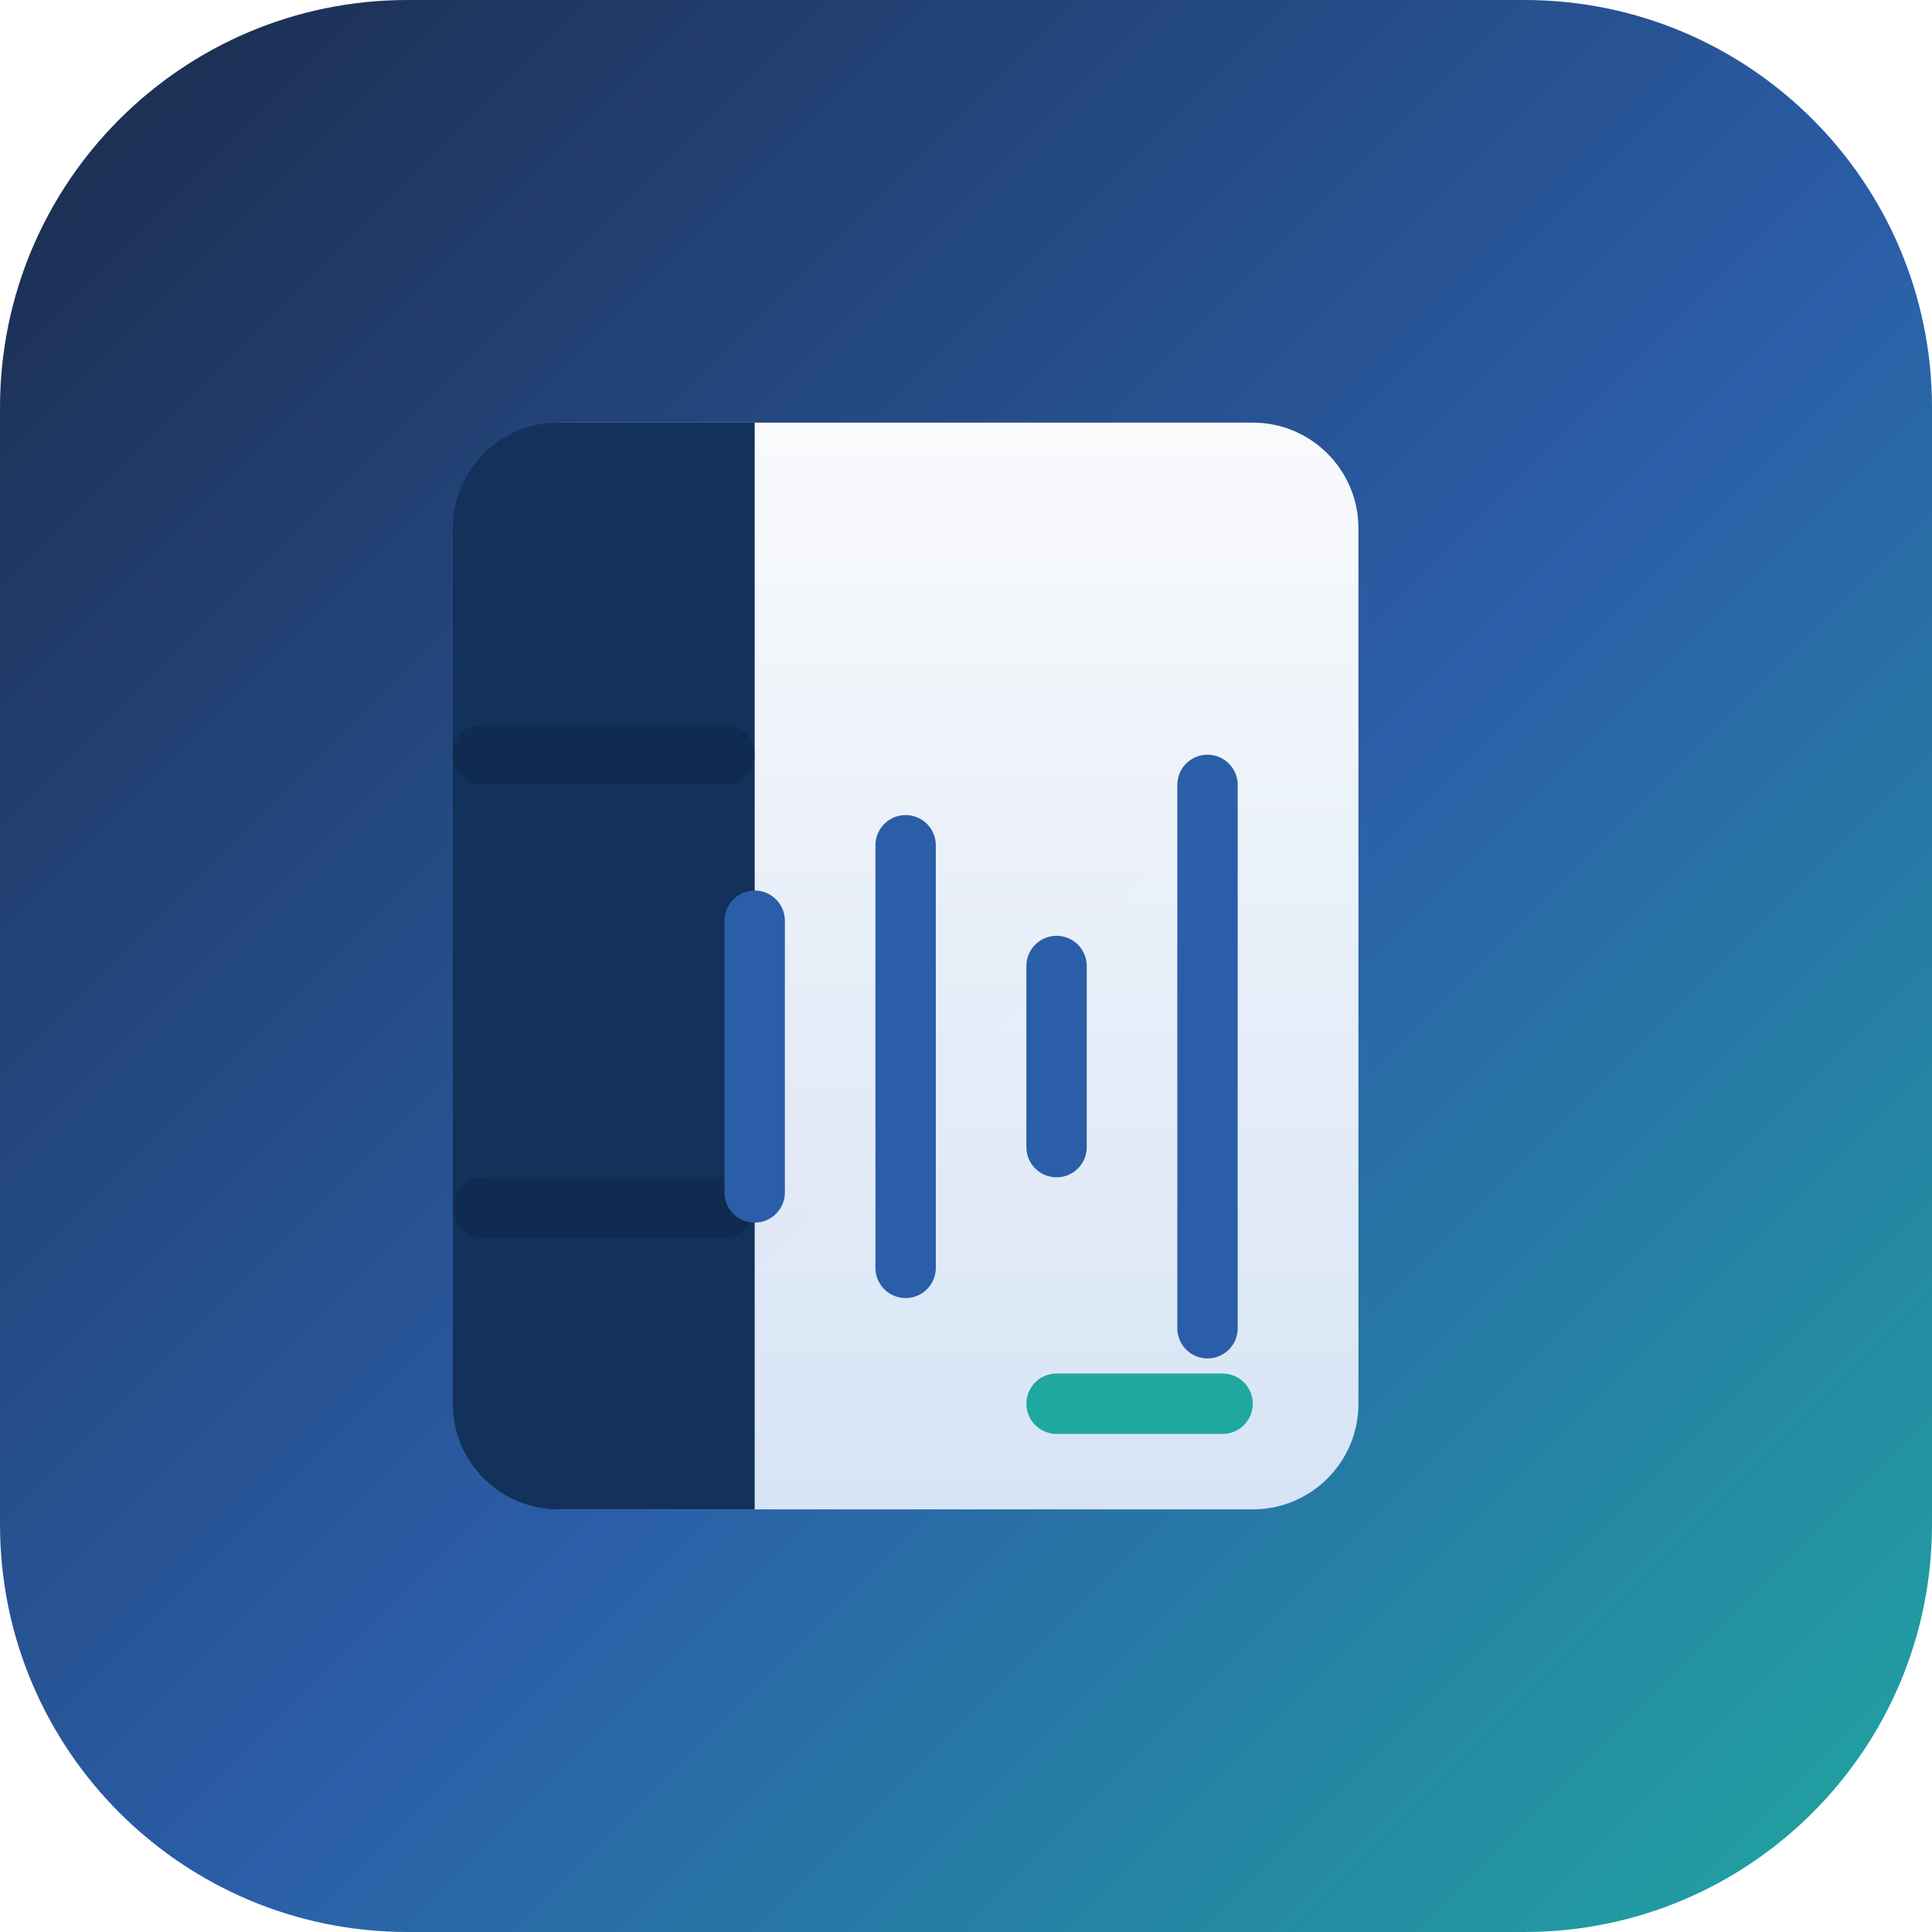
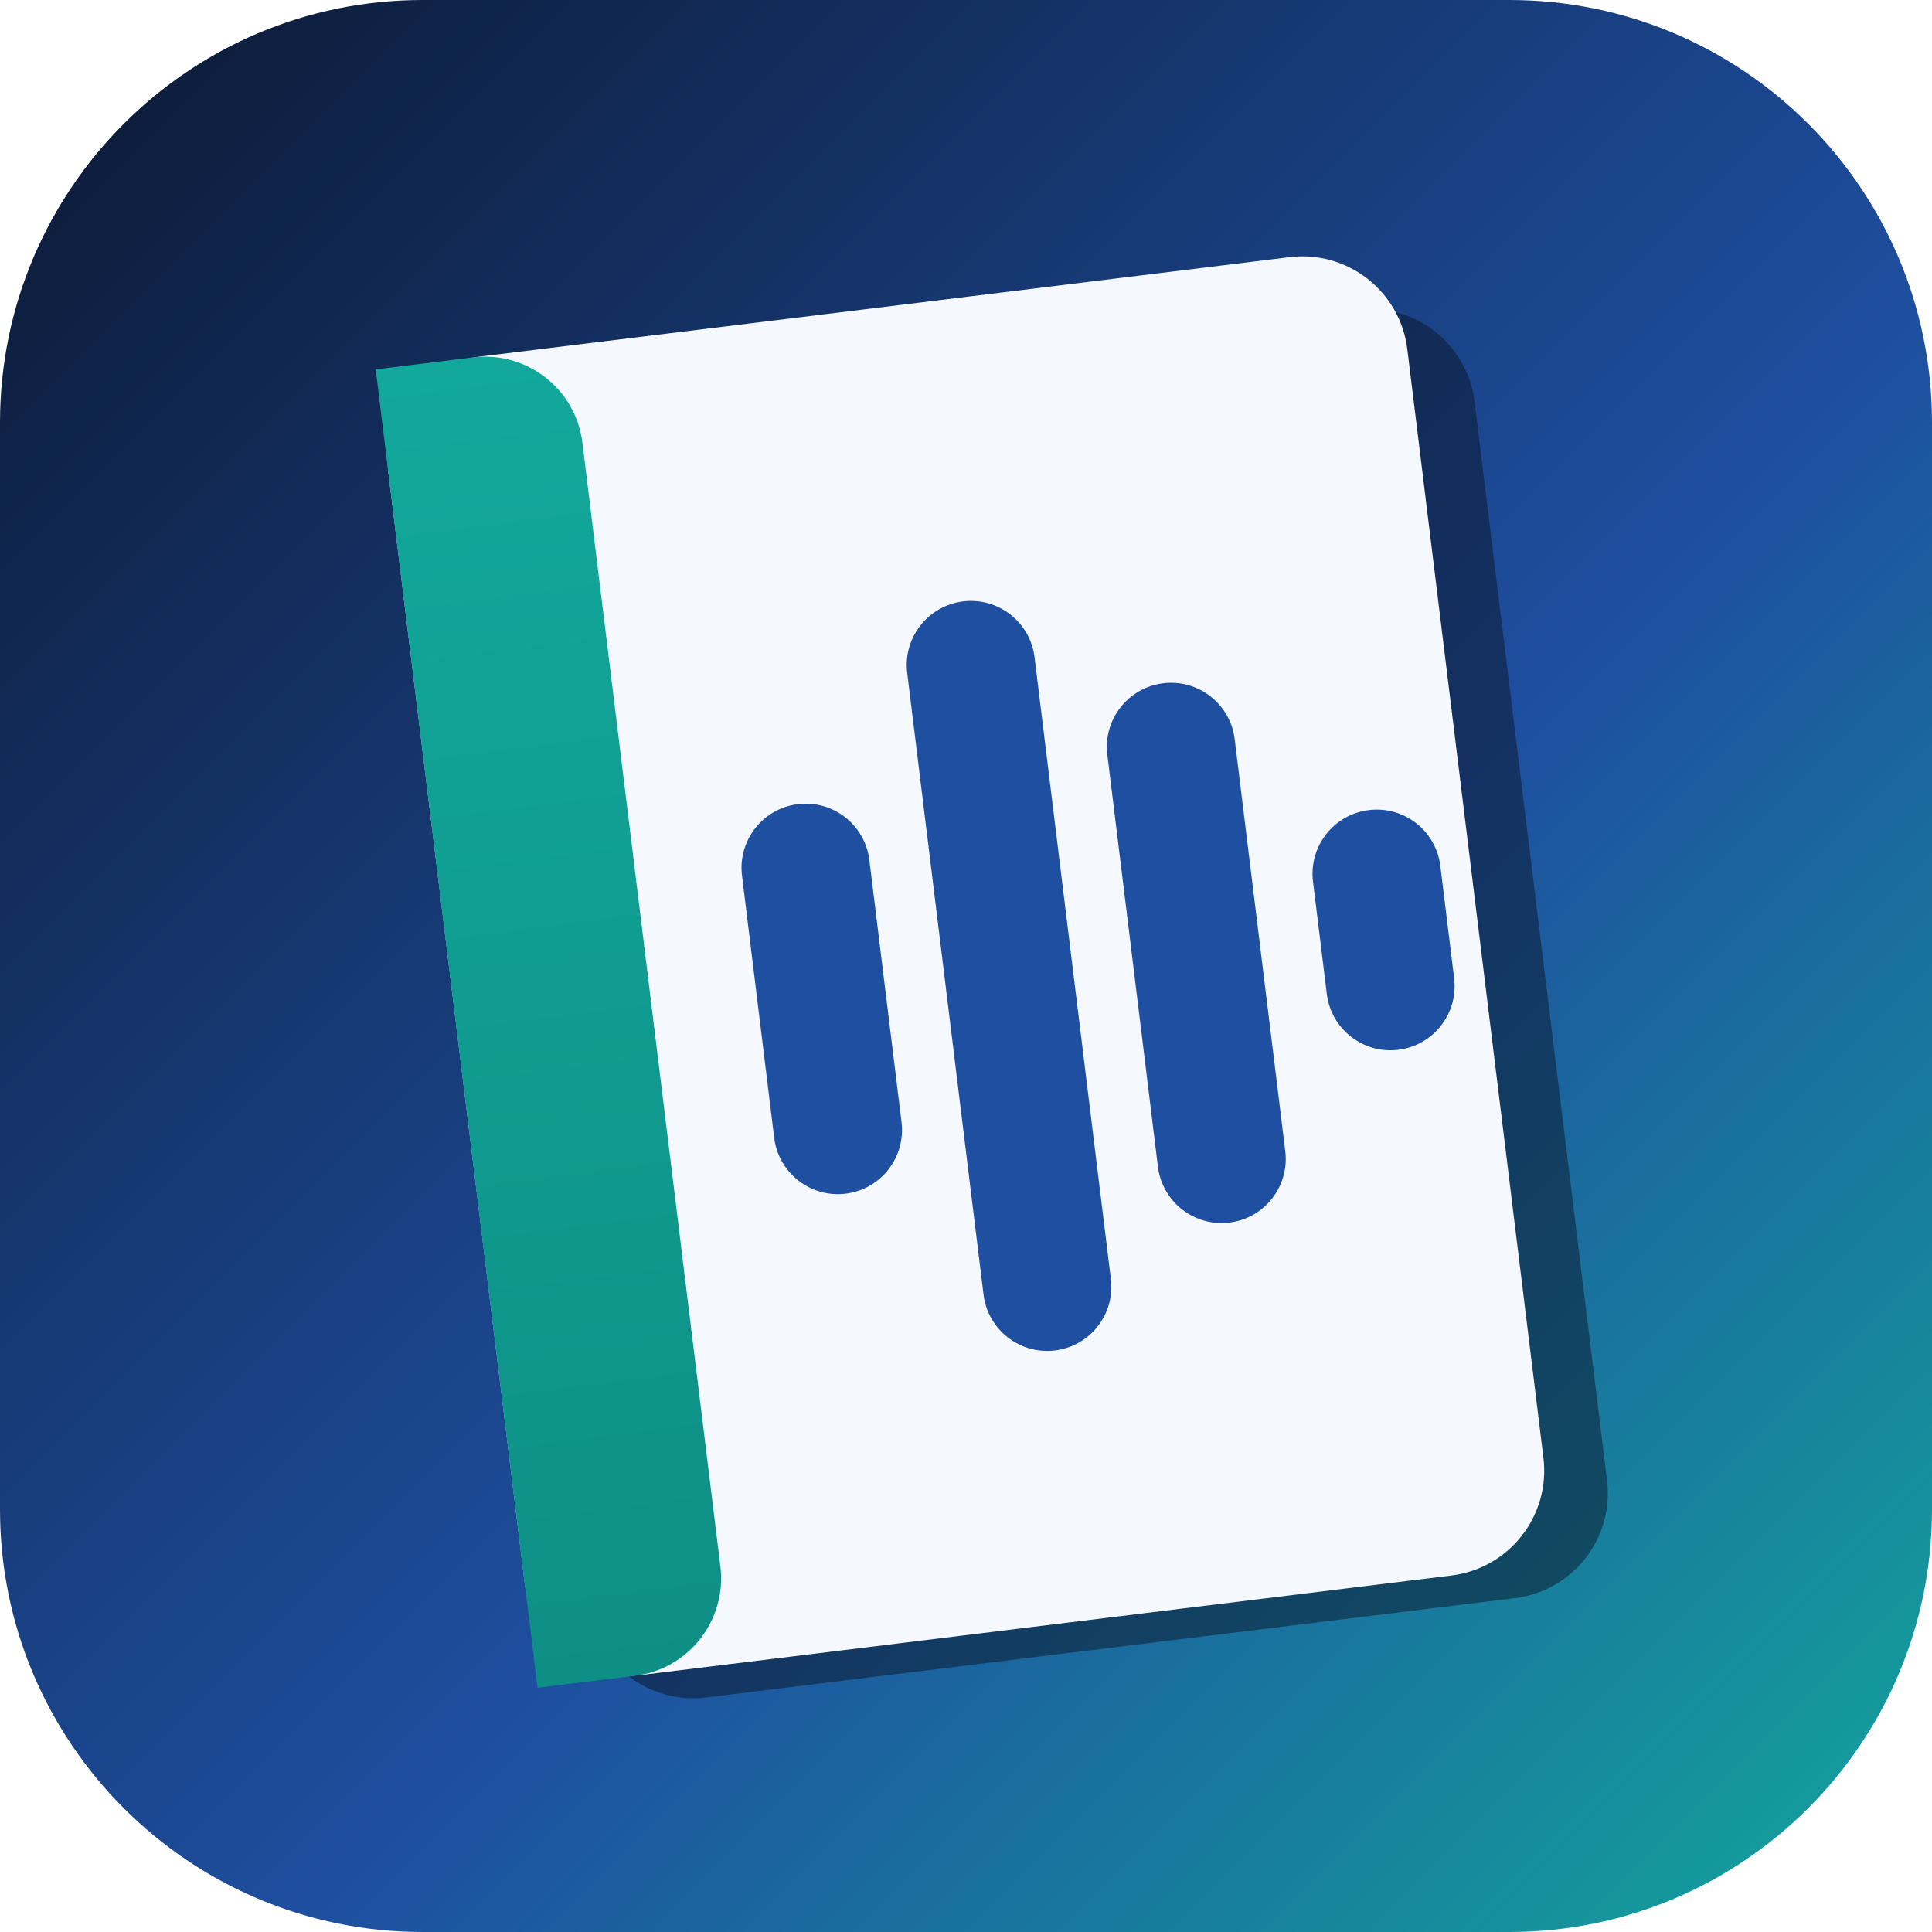
<svg xmlns="http://www.w3.org/2000/svg" viewBox="0 0 256 256" role="img" aria-labelledby="t d">
  <defs>
    <linearGradient id="bg" x1="0" y1="0" x2="1" y2="1">
-       <stop offset="0%" stop-color="#1b2a4a" />
-       <stop offset="55%" stop-color="#2b5ea8" />
-       <stop offset="100%" stop-color="#1fa8a0" />
+       <stop offset="0%" stop-color="#0b1730" />
+       <stop offset="58%" stop-color="#1e4fa0" />
+       <stop offset="100%" stop-color="#12a89b" />
    </linearGradient>
-     <linearGradient id="page" x1="0" y1="0" x2="0" y2="1">
-       <stop offset="0%" stop-color="#ffffff" />
-       <stop offset="100%" stop-color="#dce7f7" />
+     <linearGradient id="edge" x1="0" y1="0" x2="0" y2="1">
+       <stop offset="0%" stop-color="#12a89b" />
+       <stop offset="100%" stop-color="#0e8f85" />
    </linearGradient>
  </defs>
-   <rect width="256" height="256" rx="54" fill="url(#bg)" />
-   <path d="M74 56h92a14 14 0 0 1 14 14v116a14 14 0 0 1-14 14H74z" fill="url(#page)" opacity="0.97" />
-   <path d="M74 56h26v144H74a14 14 0 0 1-14-14V70a14 14 0 0 1 14-14z" fill="#12325c" />
-   <g fill="#0d2547" opacity="0.55">
-     <rect x="60" y="96" width="40" height="8" rx="4" />
-     <rect x="60" y="156" width="40" height="8" rx="4" />
+   <rect width="256" height="256" rx="56" fill="url(#bg)" />
+   <g transform="rotate(-7 128 128)">
+     <rect x="64" y="42" width="136" height="172" rx="14" fill="#0a1326" opacity=".5" transform="translate(4 6)" />
+     <rect x="60" y="40" width="136" height="176" rx="14" fill="#f5f9ff" />
+     <rect x="60" y="40" width="26" height="176" rx="13" fill="url(#edge)" />
+     <rect x="60" y="40" width="13" height="176" fill="url(#edge)" />
+     <g fill="#1e4fa0">
+       <rect x="100" y="104" width="17" height="52" rx="8.5" />
+       <rect x="125" y="80" width="17" height="100" rx="8.5" />
+       <rect x="150" y="94" width="17" height="72" rx="8.5" />
+       <rect x="175" y="114" width="17" height="32" rx="8.5" />
+     </g>
  </g>
-   <g stroke="#2b5ea8" stroke-width="8" stroke-linecap="round">
-     <path d="M120 168V112" />
-     <path d="M140 152V128" />
-     <path d="M160 176V104" />
-     <path d="M100 158V122" />
-   </g>
-   <path d="M140 186h22" stroke="#1fa8a0" stroke-width="8" stroke-linecap="round" />
</svg>
